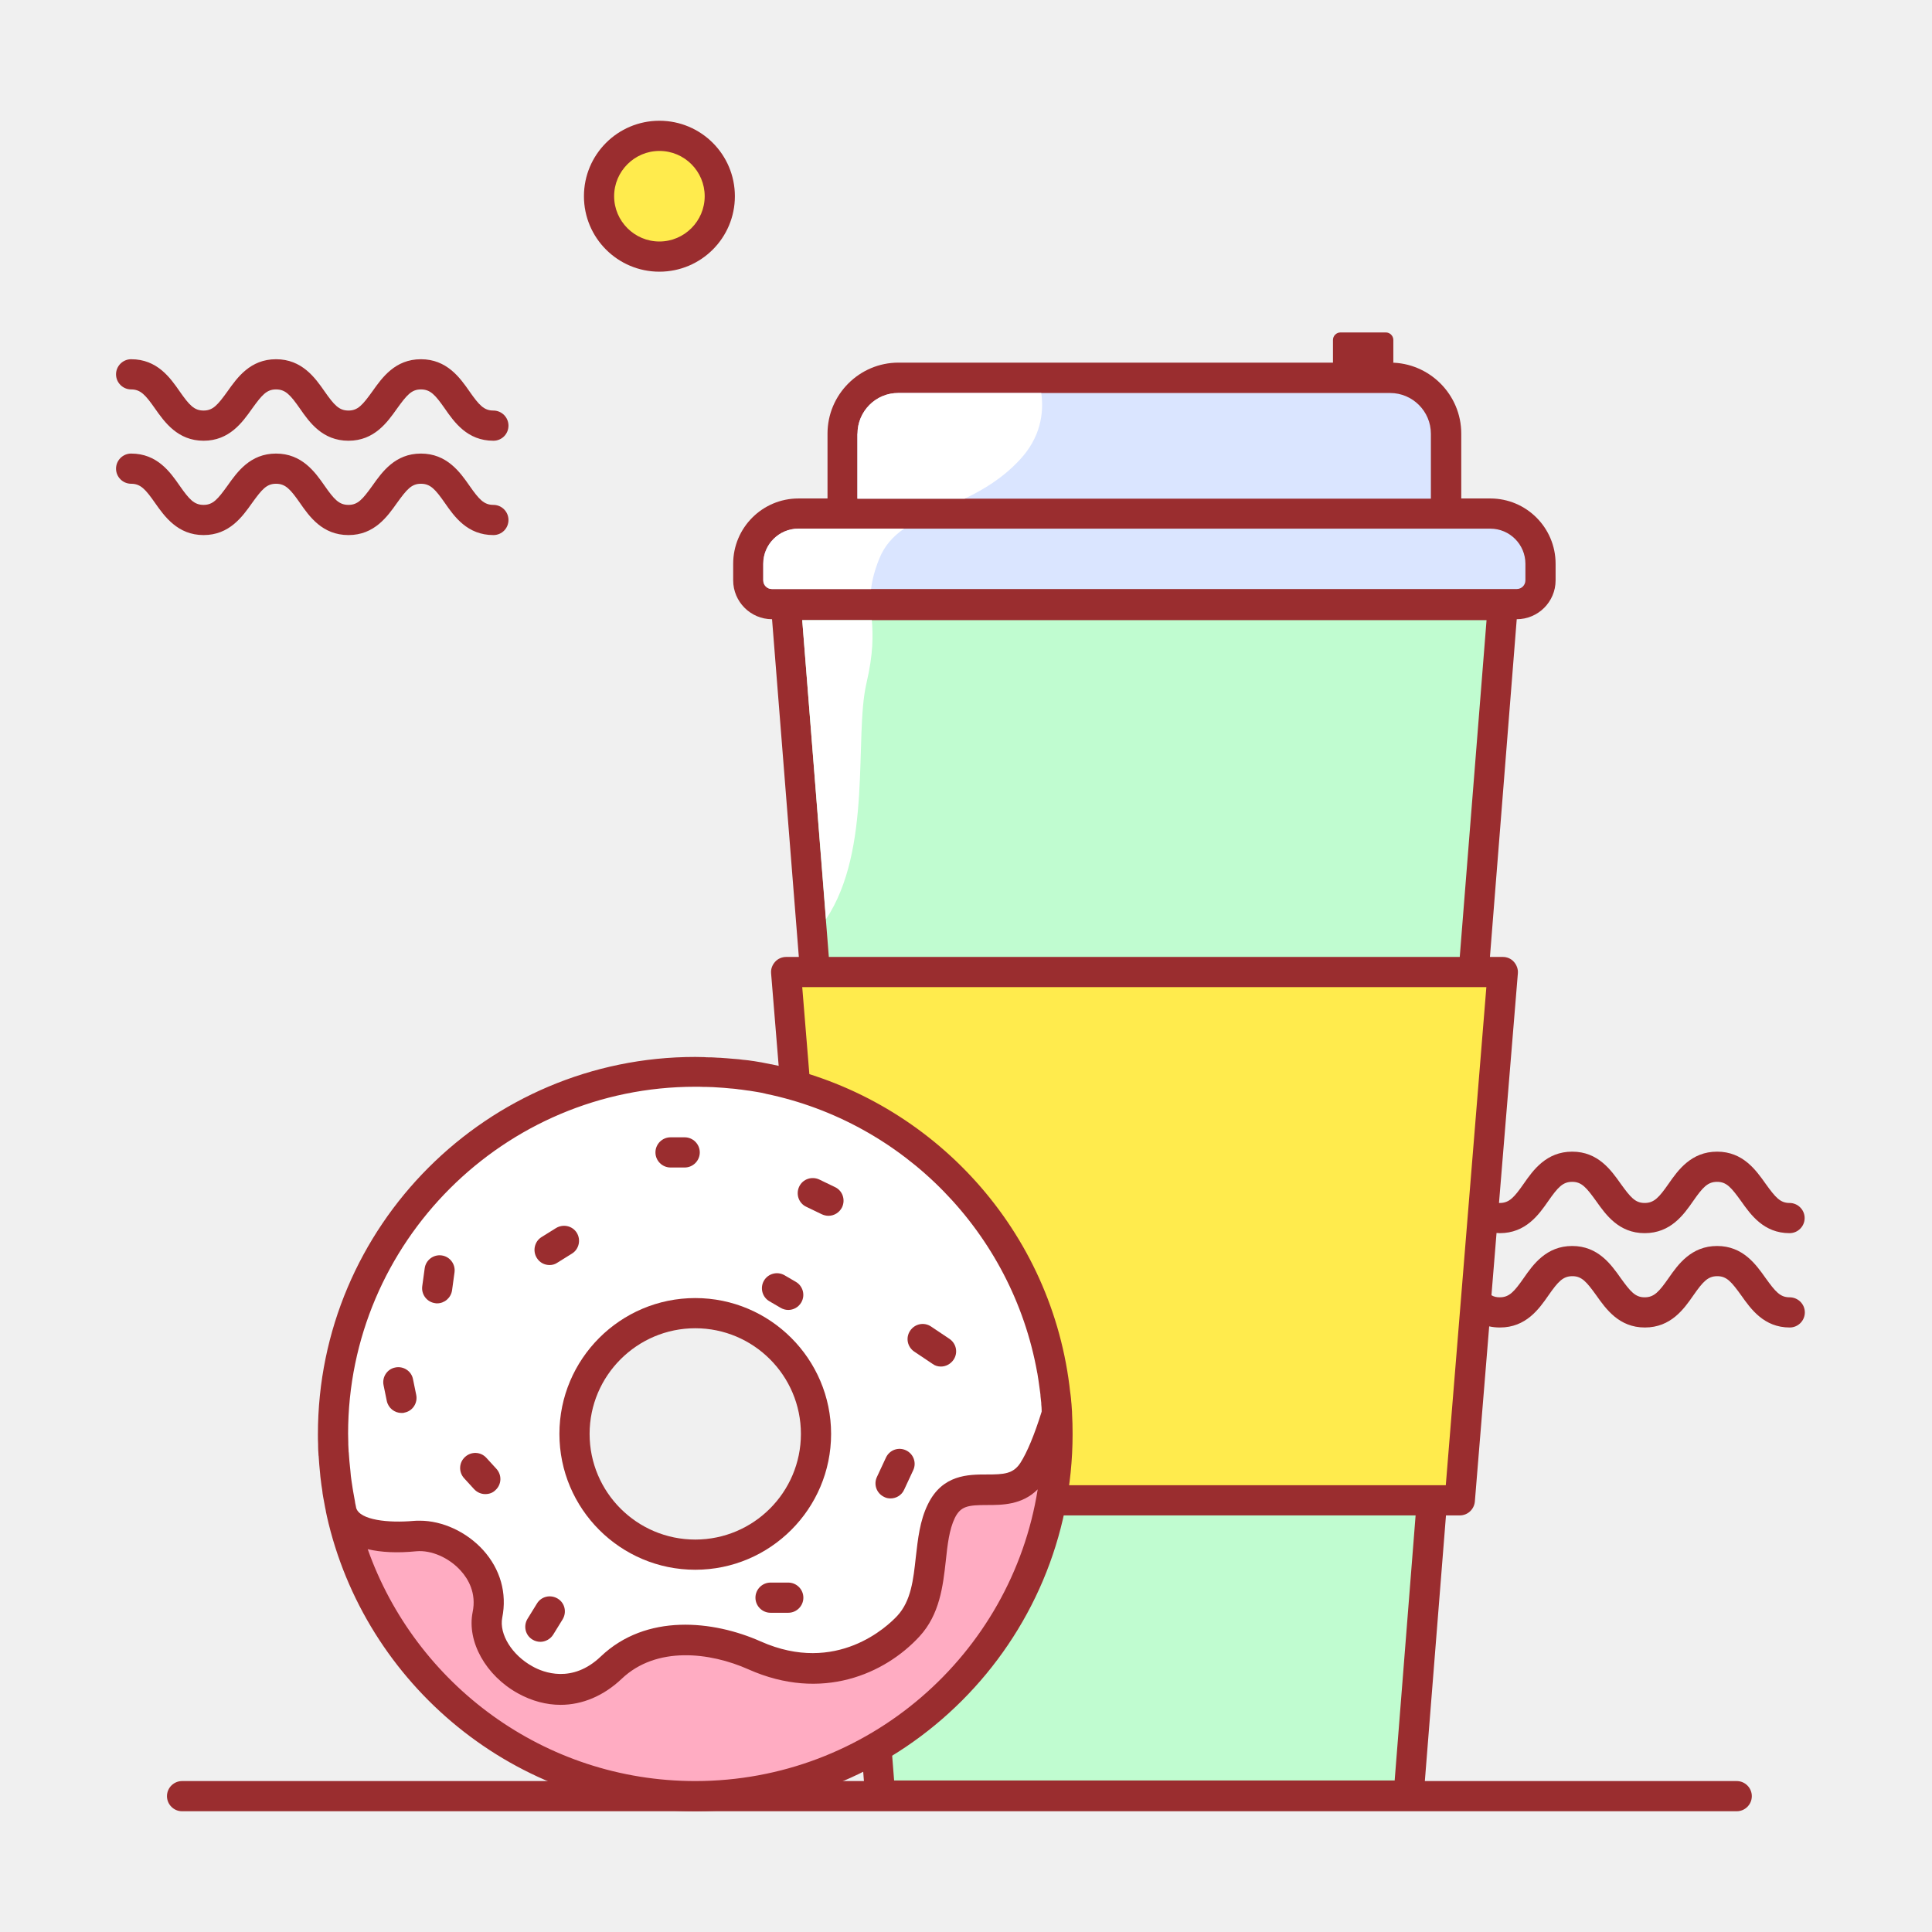
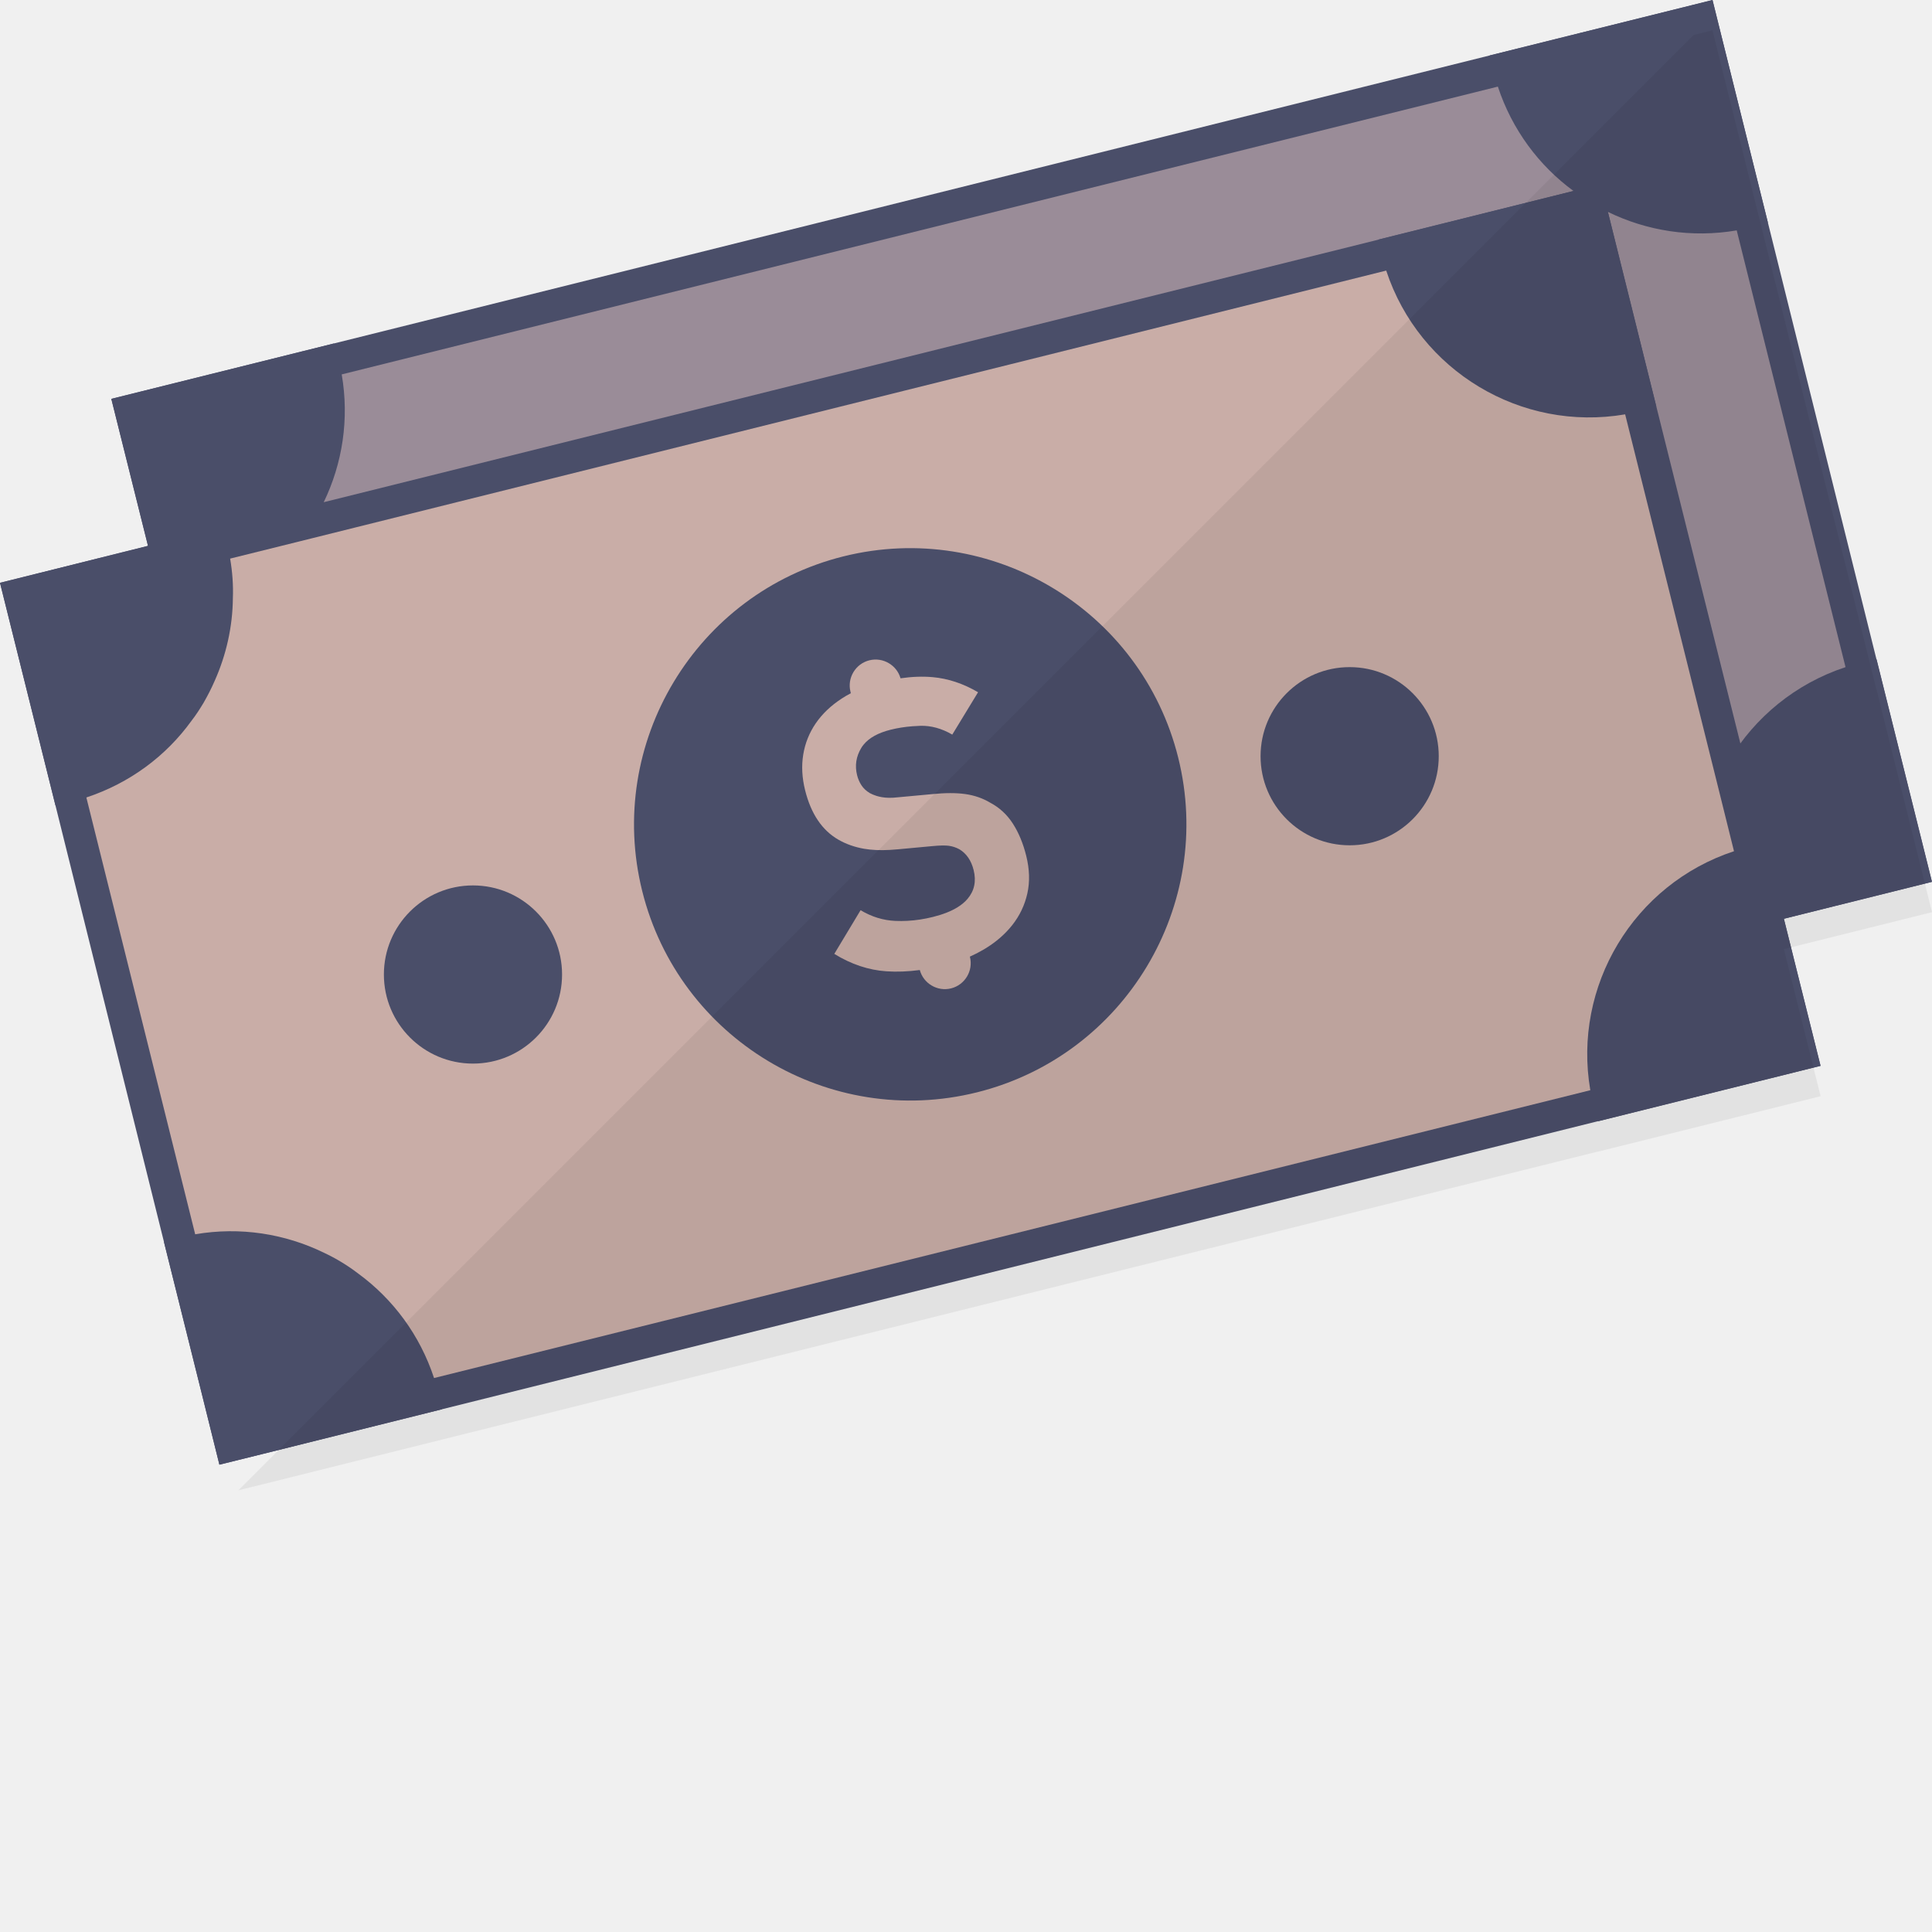
- <svg xmlns="http://www.w3.org/2000/svg" width="800px" height="800px" viewBox="0 0 1024 1024" class="icon" version="1.1">
-   <path d="M261.5 283.6c-13.8 0-20.7-9.8-25.7-17-5.1-7.3-7.7-10.2-12.7-10.2s-7.5 3-12.7 10.2c-5.1 7.2-12 17-25.7 17-13.8 0-20.7-9.8-25.7-17-5.1-7.3-7.7-10.2-12.7-10.2s-7.5 3-12.7 10.2c-5.1 7.2-12 17-25.7 17s-20.7-9.9-25.7-17c-5.1-7.3-7.7-10.2-12.7-10.2-4.4 0-8-3.6-8-8s3.6-8 8-8c13.8 0 20.7 9.8 25.7 17 5.1 7.3 7.7 10.2 12.7 10.2s7.5-3 12.7-10.2c5.1-7.2 12-17 25.7-17s20.7 9.8 25.7 17c5.1 7.3 7.7 10.2 12.7 10.2 5 0 7.5-3 12.7-10.2 5.1-7.2 12-17 25.7-17s20.7 9.8 25.7 17c5.1 7.3 7.7 10.2 12.7 10.2 4.4 0 8 3.6 8 8s-3.5 8-8 8zM261.5 233.6c-13.8 0-20.7-9.8-25.7-17-5.1-7.3-7.7-10.2-12.7-10.2s-7.5 3-12.7 10.2c-5.1 7.2-12 17-25.7 17-13.8 0-20.7-9.8-25.7-17-5.1-7.3-7.7-10.2-12.7-10.2s-7.5 3-12.7 10.2c-5.1 7.2-12 17-25.7 17s-20.7-9.9-25.7-17c-5.1-7.3-7.7-10.2-12.7-10.2-4.4 0-8-3.6-8-8s3.6-8 8-8c13.8 0 20.7 9.8 25.7 17 5.1 7.3 7.7 10.2 12.7 10.2s7.5-3 12.7-10.2c5.1-7.2 12-17 25.7-17s20.7 9.8 25.7 17c5.1 7.3 7.7 10.2 12.7 10.2 5 0 7.5-3 12.7-10.2 5.1-7.2 12-17 25.7-17s20.7 9.8 25.7 17c5.1 7.3 7.7 10.2 12.7 10.2 4.4 0 8 3.6 8 8s-3.5 8-8 8z" fill="#9A2D2F" />
-   <path d="M349.5 104m-32 0a32 32 0 1 0 64 0 32 32 0 1 0-64 0Z" fill="#FFEB4D" />
-   <path d="M349.5 144c-22.1 0-40-17.9-40-40s17.9-40 40-40 40 17.9 40 40-17.9 40-40 40z m0-64c-13.2 0-24 10.8-24 24s10.8 24 24 24 24-10.8 24-24-10.7-24-24-24z" fill="#9A2D2F" />
-   <path d="M746.5 951h-280l-50-631h380z" fill="#C0FCD0" />
-   <path d="M773.6 794.5l22.9-280h-380l22.9 280z" fill="#FFEB4D" />
-   <path d="M804 320.5H409.1c-6.9 0-12.6-5.6-12.6-12.6v-8.8c0-14.7 11.9-26.6 26.6-26.6h366.7c14.7 0 26.6 11.9 26.6 26.6v8.8c0.1 7-5.5 12.6-12.4 12.6z" fill="#DAE5FF" />
-   <path d="M766.5 273h-320v-42.4c0-16.4 13.3-29.6 29.6-29.6h260.7c16.4 0 29.6 13.3 29.6 29.6V273z" fill="#DAE5FF" />
-   <path d="M948.5 687.6c-5 0-7.5-3-12.7-10.2-5.1-7.2-12-17-25.7-17s-20.7 9.8-25.7 17c-5.1 7.3-7.7 10.2-12.7 10.2-5 0-7.5-3-12.7-10.2-5.1-7.2-12-17-25.7-17s-20.7 9.8-25.7 17c-5.1 7.3-7.7 10.2-12.7 10.2-1.7 0-3.1-0.3-4.4-1.1l2.7-33c0.6 0 1.1 0.1 1.7 0.1 13.8 0 20.7-9.8 25.7-17 5.1-7.3 7.7-10.2 12.7-10.2s7.5 3 12.7 10.2c5.1 7.2 12 17 25.7 17 13.8 0 20.7-9.8 25.7-17 5.1-7.3 7.7-10.2 12.7-10.2 5 0 7.5 3 12.7 10.2 5.1 7.2 12 17 25.7 17 4.4 0 8-3.6 8-8s-3.6-8-8-8c-5 0-7.5-3-12.7-10.2-5.1-7.2-12-17-25.7-17s-20.7 9.8-25.7 17c-5.1 7.3-7.7 10.2-12.7 10.2-5 0-7.5-3-12.7-10.2-5.1-7.2-12-17-25.7-17s-20.7 9.8-25.7 17c-5.1 7.3-7.7 10.2-12.7 10.2h-0.4l10-121.7c0.2-2.2-0.6-4.4-2.1-6.1s-3.6-2.6-5.9-2.6h-6.8l14.2-179c11.3 0 20.6-9.2 20.6-20.6v-8.8c0-19.1-15.5-34.6-34.6-34.6h-15.4v-34.4c0-20.7-16.9-37.6-37.6-37.6h1.6v-12c0-2.2-1.8-4-4-4h-24c-2.2 0-4 1.8-4 4v12H476.2c-20.7 0-37.6 16.9-37.6 37.6v34.4h-15.4c-19.1 0-34.6 15.5-34.6 34.6v8.8c0 11.3 9.2 20.6 20.6 20.6l14.2 179h-6.7c-2.2 0-4.4 0.9-5.9 2.6s-2.3 3.8-2.1 6.1l22.9 280c0.3 4.2 3.8 7.3 8 7.3h7.3l11 140.8H96.5c-4.4 0-8 3.6-8 8s3.6 8 8 8h824c4.4 0 8-3.6 8-8s-3.6-8-8-8H755.2l11.2-140.8h7.3c4.2 0 7.6-3.2 8-7.3l7.6-92.9c1.8 0.4 3.7 0.6 5.7 0.6 13.8 0 20.7-9.8 25.7-17 5.1-7.3 7.7-10.2 12.7-10.2s7.5 3 12.7 10.2c5.1 7.2 12 17 25.7 17 13.8 0 20.7-9.8 25.7-17 5.1-7.3 7.7-10.2 12.7-10.2 5 0 7.5 3 12.7 10.2 5.1 7.2 12 17 25.7 17 4.4 0 8-3.6 8-8s-3.6-8-8.1-8z m-494-457.7c0-11.9 9.7-21.6 21.6-21.6h260.7c11.9 0 21.6 9.7 21.6 21.6v34.4h-304v-34.4z m8.3 573.3h287.5l-11.1 140.5H473.9l-11.1-140.5z m303.5-16H446.8l-21.6-264h362.6l-21.5 264z m7.4-280H439.3l-14.1-178.5h362.7l-14.2 178.5z m-364.6-195c-2.5 0-4.6-2-4.6-4.6v-8.8c0-10.3 8.4-18.6 18.6-18.6H789.9c10.3 0 18.6 8.4 18.6 18.6v8.8c0 2.5-2 4.6-4.6 4.6H409.1z" fill="#9A2D2F" />
-   <path d="M368.5 568c-106 0-192 86-192 192s86 192 192 192 192-86 192-192-85.9-192-192-192z m0 256c-35.3 0-64-28.7-64-64s28.7-64 64-64 64 28.7 64 64-28.6 64-64 64z" fill="#FFACC2" />
-   <path d="M368.5 568c-106 0-192 86-192 192 0 14.2 1.5 27.9 4.5 41.2 3.7 14.4 27.9 14.1 39.1 13 19-1.8 43.4 16.8 38.4 41.8s35.3 56.9 65.6 28c21.5-20.5 53.5-16.5 76-6.5 39.3 17.4 69-2 81.5-15.5 15.5-16.7 8.7-43 17.5-61 10.8-22 35.5-1.1 48.5-21 4.9-7.5 9.2-19.1 12.7-30.6C554.7 648.3 471 568 368.5 568z m0 256c-35.3 0-64-28.7-64-64s28.7-64 64-64 64 28.7 64 64-28.6 64-64 64z" fill="#FFFFFF" />
-   <path d="M568.2 748.9v-0.5c-0.1-1.5-0.2-2.9-0.3-4.4 0-0.3-0.1-0.6-0.1-0.9-0.1-1.3-0.2-2.7-0.4-4-0.1-0.7-0.2-1.5-0.3-2.2-0.1-0.9-0.2-1.7-0.3-2.6C556 649 491.5 581 408.9 564.1h-0.2l-4.5-0.9c-0.2 0-0.3-0.1-0.5-0.1-1.4-0.2-2.8-0.5-4.2-0.7-0.3 0-0.6-0.1-0.8-0.1-1.3-0.2-2.6-0.4-3.9-0.5-0.4 0-0.7-0.1-1.1-0.1-1.2-0.2-2.5-0.3-3.7-0.4-0.4 0-0.9-0.1-1.3-0.1-1.2-0.1-2.3-0.2-3.5-0.3-0.5 0-1-0.1-1.5-0.1-1.1-0.1-2.3-0.2-3.4-0.2-0.5 0-1.1-0.1-1.6-0.1-1.2-0.1-2.4-0.1-3.6-0.1-0.5 0-1 0-1.5-0.1-1.7 0-3.4-0.1-5.1-0.1-110.3 0-200 89.7-200 200 0 1.8 0 3.6 0.1 5.3v1c0 1.4 0.1 2.9 0.2 4.3 0 0.3 0 0.7 0.1 1 0.1 1.4 0.2 2.9 0.3 4.3 0 0.4 0.1 0.7 0.1 1.1 0.1 1.4 0.3 2.8 0.4 4.2 0 0.4 0.1 0.8 0.1 1.2 0.2 1.3 0.3 2.7 0.5 4 0.1 0.5 0.1 1 0.2 1.4 0.2 1.2 0.4 2.5 0.5 3.7l0.3 1.8c0.2 1.1 0.4 2.1 0.6 3.2 0.1 0.7 0.3 1.5 0.4 2.2 0.2 0.9 0.4 1.8 0.5 2.6 0.1 0.5 0.2 0.9 0.3 1.4 0 0.1 0 0.2 0.1 0.3v0.2c20 89.5 100 156.6 195.3 156.6 110.3 0 200-89.7 200-200 0-3.7-0.1-7.4-0.3-11.1zM368.5 576c1.6 0 3.1 0 4.7 0.1h1.4c1.1 0 2.2 0.1 3.3 0.1 0.5 0 1 0.1 1.5 0.1 1 0.1 2.1 0.1 3.1 0.2 0.5 0 1 0.1 1.4 0.1 1.1 0.1 2.1 0.2 3.2 0.3 0.4 0 0.9 0.1 1.3 0.1 1.1 0.1 2.2 0.2 3.3 0.4 0.4 0 0.7 0.1 1.1 0.1 1.2 0.2 2.3 0.3 3.5 0.5 0.3 0 0.6 0.1 0.9 0.1 1.2 0.2 2.5 0.4 3.7 0.6 0.2 0 0.4 0.1 0.6 0.1 1.3 0.2 2.7 0.5 4 0.8 0.1 0 0.2 0 0.3 0.1 73.2 15.1 130.6 73.8 143.9 147.6 0 0.1 0 0.3 0.1 0.4 0.2 1.3 0.4 2.5 0.6 3.8 0.1 0.5 0.1 0.9 0.2 1.4 0.1 0.9 0.3 1.9 0.4 2.9 0.1 0.7 0.2 1.4 0.3 2.2 0.1 0.7 0.2 1.4 0.2 2.1l0.3 2.7c0.1 0.5 0.1 1.1 0.1 1.6 0.1 1 0.2 2.1 0.2 3.1v0.7c-3.8 12.2-7.7 21.6-11.3 27.2-3.8 5.8-8.7 6.1-17.7 6.1-9.9 0-23.6 0-31.3 15.8-4.3 8.7-5.3 18.5-6.4 28-1.3 11.9-2.5 23.2-9.8 31.1-5 5.4-32.1 31.5-72.4 13.6-25.2-11.2-60.7-15-84.8 8-15.1 14.4-30.4 8.5-36.2 5.2-10.9-6-17.7-17.1-16-25.8 2.6-13-1-25.7-10.1-35.8-8.8-9.7-21.6-15.6-33.6-15.6-1.1 0-2.2 0-3.2 0.1-13.4 1.2-28.5-0.4-30.5-6.8l-0.3-1.5c-0.2-0.7-0.3-1.5-0.4-2.2-0.1-0.7-0.3-1.5-0.4-2.2-0.2-0.9-0.3-1.8-0.5-2.8l-0.3-1.8c-0.2-1.1-0.3-2.2-0.5-3.3-0.1-0.5-0.1-0.9-0.2-1.4-0.2-1.2-0.3-2.4-0.4-3.6 0-0.4-0.1-0.8-0.1-1.1-0.1-1.3-0.3-2.6-0.4-3.9 0-0.3-0.1-0.7-0.1-1-0.1-1.3-0.2-2.6-0.3-4 0-0.3 0-0.6-0.1-0.9-0.1-1.3-0.1-2.6-0.2-4v-0.9c0-1.6-0.1-3.3-0.1-4.9 0-101.3 82.6-183.8 184-183.8z m0 368c-80.1 0-148.3-51.4-173.6-122.9 7.2 1.7 15.8 2.1 25.8 1.1 7.9-0.7 17.3 3.4 23.5 10.3 4 4.4 8.4 11.9 6.3 22-3.1 15.6 7 33.6 24 43 7.4 4.1 15.1 6.1 22.6 6.1 11.5 0 22.8-4.7 32.4-13.8 18.4-17.5 46.8-14.1 67.2-5 38.9 17.3 72.3 2.4 90.6-17.4 10.8-11.7 12.5-26.8 14-40.2 0.9-8.5 1.8-16.5 4.8-22.7 3.1-6.2 6.9-6.8 16.9-6.8 8.1 0 18.7 0 27-8.3C536.1 876.9 460 944 368.5 944z" fill="#9A2D2F" />
-   <path d="M368.5 832c39.7 0 72-32.3 72-72s-32.3-72-72-72-72 32.3-72 72 32.3 72 72 72z m0-128c30.9 0 56 25.1 56 56s-25.1 56-56 56-56-25.1-56-56 25.2-56 56-56z" fill="#9A2D2F" />
-   <path d="M291.3 662.5l7.8-4.8" fill="#FFACC2" />
-   <path d="M291.3 670.5c-2.7 0-5.3-1.3-6.8-3.8-2.3-3.7-1.2-8.7 2.5-11l7.7-4.8c3.8-2.3 8.7-1.2 11 2.5 2.3 3.7 1.2 8.7-2.5 11l-7.7 4.8c-1.3 0.9-2.7 1.3-4.2 1.3z" fill="#9A2D2F" />
-   <path d="M233 673.3l-1.3 9.5" fill="#FFACC2" />
-   <path d="M231.7 690.8c-0.4 0-0.7 0-1.1-0.1-4.4-0.6-7.4-4.7-6.8-9l1.3-9.5c0.6-4.4 4.7-7.4 9-6.8 4.4 0.6 7.4 4.7 6.8 9l-1.3 9.5c-0.6 4-4 6.9-7.9 6.9z" fill="#9A2D2F" />
-   <path d="M211.1 732.6l1.7 8.3" fill="#FFACC2" />
-   <path d="M212.8 748.9c-3.7 0-7-2.6-7.8-6.4l-1.7-8.3c-0.9-4.3 1.9-8.6 6.2-9.4 4.3-0.9 8.6 1.9 9.4 6.2l1.7 8.3c0.9 4.3-1.9 8.6-6.2 9.4-0.5 0.2-1 0.2-1.6 0.2z" fill="#9A2D2F" />
-   <path d="M252 778.2l5.2 5.7" fill="#FFACC2" />
-   <path d="M257.2 791.9c-2.2 0-4.3-0.9-5.9-2.6l-5.3-5.8c-3-3.3-2.8-8.3 0.5-11.3s8.3-2.8 11.3 0.5l5.3 5.8c3 3.3 2.8 8.3-0.5 11.3-1.5 1.5-3.4 2.1-5.4 2.1z" fill="#9A2D2F" />
-   <path d="M291.3 854.1l-4.9 8.1" fill="#FFACC2" />
-   <path d="M286.4 870.2c-1.4 0-2.9-0.4-4.2-1.2-3.8-2.3-4.9-7.2-2.6-11l5-8.1c2.3-3.8 7.2-4.9 11-2.6 3.8 2.3 4.9 7.2 2.6 11l-5 8.1c-1.5 2.4-4.2 3.8-6.8 3.8z" fill="#9A2D2F" />
-   <path d="M355.3 610.8h7.6" fill="#FFACC2" />
-   <path d="M362.9 618.8h-7.5c-4.4 0-8-3.6-8-8s3.6-8 8-8h7.5c4.4 0 8 3.6 8 8s-3.6 8-8 8z" fill="#9A2D2F" />
-   <path d="M430.8 632.3l8.3 4.1" fill="#FFFFFF" />
-   <path d="M439.1 644.4c-1.2 0-2.4-0.3-3.5-0.8l-8.3-4c-4-1.9-5.6-6.7-3.7-10.7s6.7-5.6 10.7-3.7l8.3 4c4 1.9 5.6 6.7 3.7 10.7-1.4 2.8-4.2 4.5-7.2 4.5z" fill="#9A2D2F" />
-   <path d="M411.8 682.8l6 3.5" fill="#FFFFFF" />
-   <path d="M417.8 694.3c-1.4 0-2.8-0.4-4-1.1l-6-3.5c-3.8-2.2-5.1-7.1-2.9-10.9 2.2-3.8 7.1-5.1 10.9-2.9l6 3.5c3.8 2.2 5.1 7.1 2.9 10.9-1.5 2.6-4.2 4-6.9 4z" fill="#9A2D2F" />
-   <path d="M489 709.8l9.7 6.5" fill="#FFFFFF" />
-   <path d="M498.7 724.3c-1.5 0-3.1-0.4-4.4-1.4l-9.7-6.5c-3.7-2.5-4.7-7.4-2.2-11.1 2.5-3.7 7.4-4.7 11.1-2.2l9.7 6.5c3.7 2.5 4.7 7.4 2.2 11.1-1.6 2.3-4.1 3.6-6.7 3.6z" fill="#9A2D2F" />
-   <path d="M476.9 775.9l-4.9 10.3" fill="#FFFFFF" />
-   <path d="M472 794.2c-1.1 0-2.3-0.2-3.4-0.8-4-1.9-5.7-6.6-3.8-10.6l4.8-10.3c1.9-4 6.6-5.7 10.6-3.8 4 1.9 5.7 6.6 3.8 10.6l-4.8 10.3c-1.3 2.9-4.2 4.6-7.2 4.6z" fill="#9A2D2F" />
-   <path d="M408.4 846.8h9.4" fill="#FFFFFF" />
-   <path d="M417.8 854.8h-9.4c-4.4 0-8-3.6-8-8s3.6-8 8-8h9.4c4.4 0 8 3.6 8 8s-3.6 8-8 8z" fill="#9A2D2F" />
-   <path d="M423.2 280.2c-10.3 0-18.6 8.4-18.6 18.6v8.8c0 2.5 2 4.6 4.6 4.6h52.5c0.5-4.4 1.7-9.5 4.3-16 2.8-7 7.4-12 13.2-16h-56zM454.5 229.9v34.4h56.8c10-4.8 20.2-10.9 29.2-20.6 10.9-11.7 12.9-24.5 11.4-35.4h-75.8c-11.9-0.1-21.6 9.7-21.6 21.6zM459.2 362.3c3.8-16.2 3.5-25.8 2.9-33.6h-36.9l12.6 158.5c24.7-37.1 14.9-96.7 21.4-124.9z" fill="#FFFFFF" />
+ <svg xmlns="http://www.w3.org/2000/svg" version="1.1" id="_x36_" viewBox="0 0 512 512" xml:space="preserve" width="800px" height="800px" fill="#000000">
+   <g id="SVGRepo_bgCarrier" stroke-width="0" />
+   <g id="SVGRepo_tracerCarrier" stroke-linecap="round" stroke-linejoin="round" />
+   <g id="SVGRepo_iconCarrier">
+     <g>
+       <g>
+         <g>
+           <g>
+             <rect x="56.393" y="53.526" transform="matrix(0.9704 -0.2416 0.2416 0.9704 -32.9774 70.4523)" style="fill:#9a8c98;" width="428.744" height="232.315" />
+             <path style="fill:#4a4e69;" d="M497.291,174.76L468.517,59.003L456.016,8.797L453.832,0l-5.292,1.323L394.83,14.684 L88.504,91.018l-59.003,14.684l9.723,38.96l0.992,4.167l1.058,4.101l2.91,11.708l6.548,26.392l22.291,89.364l12.832,51.595 l1.852,7.341l7.276-1.786l51.661-12.898l279.536-69.587l26.856-6.681l11.444-2.844l4.167-1.059l4.102-0.992l39.225-9.789 L497.291,174.76z M432.6,244.677l-160.34,39.952l-27.65,6.88l-100.014,24.938L93.928,329.08l-12.634-50.735l-24.408-97.897 l-4.432-17.859l-2.91-11.708l-1.058-4.1l-0.992-4.168l-7.673-30.758L90.555,99.22l306.392-76.267l50.668-12.634l12.634,50.735 l28.84,115.757l12.634,50.669l-31.022,7.739l-4.167,0.992l-4.101,1.059l-11.444,2.844L432.6,244.677z" />
+           </g>
+           <g>
+             <g>
+               <path style="fill:#4a4e69;" d="M288.449,240.704c-39.161,9.751-78.953-14.175-88.705-53.336 c-9.751-39.161,14.175-78.953,53.336-88.705c39.161-9.751,78.953,14.175,88.705,53.336 C351.536,191.16,327.61,230.953,288.449,240.704z" />
+             </g>
+           </g>
+           <g>
+             <path style="fill:#9a8c98;" d="M297.958,169.475c-1.542-2.386-3.532-4.224-5.965-5.514c-1.977-1.188-4.174-1.952-6.593-2.298 c-2.419-0.346-5.373-0.343-8.861,0.015l-0.674,0.063l-8.418,0.779c-1.627,0.19-3.035,0.171-4.222-0.044 c-0.495-0.086-0.968-0.202-1.421-0.342c-0.627-0.195-1.205-0.439-1.745-0.729c-0.947-0.564-1.679-1.256-2.215-2.071 c-0.529-0.816-0.917-1.704-1.157-2.667c-0.634-2.545-0.266-4.951,1.101-7.224c0.187-0.311,0.396-0.61,0.634-0.89 c1.47-1.813,3.868-3.13,7.19-3.957c1.803-0.449,3.721-0.754,5.757-0.91c0.682-0.053,1.375-0.09,2.083-0.113 c2.824-0.081,5.645,0.694,8.459,2.326l6.832-11.224c-3.928-2.303-7.942-3.636-12.046-4c-2.631-0.231-5.469-0.134-8.499,0.306 c-0.491-1.725-1.62-3.118-3.066-3.983c-1.507-0.911-3.363-1.243-5.194-0.787c-3.663,0.912-5.92,4.657-5.006,8.326l0.1,0.4 c-0.845,0.438-1.652,0.904-2.419,1.409c-2.886,1.882-5.183,4.079-6.894,6.58c-1.709,2.506-2.814,5.262-3.304,8.265 c-0.495,3.004-0.326,6.157,0.496,9.455c1.556,6.249,4.504,10.624,8.842,13.114c2.046,1.171,4.32,1.971,6.835,2.404 c1.986,0.337,4.24,0.44,6.783,0.293c0.687-0.036,1.388-0.087,2.116-0.158l9.092-0.842c1.022-0.101,1.907-0.155,2.66-0.17 c0.669-0.007,1.234,0.013,1.692,0.071c0.978,0.12,1.929,0.431,2.859,0.926c1.884,1.137,3.148,2.977,3.78,5.516 c0.736,2.956,0.199,5.497-1.605,7.62c-0.693,0.825-1.579,1.569-2.652,2.23c-1.706,1.059-3.887,1.916-6.548,2.579 c-2.261,0.563-4.502,0.906-6.713,1.025c-1.075,0.058-2.138,0.065-3.202,0.022c-3.242-0.141-6.322-1.085-9.239-2.84 l-6.966,11.578c4.478,2.757,9.071,4.291,13.786,4.613c2.806,0.194,5.763,0.079,8.872-0.338c0.966,3.582,4.668,5.769,8.285,4.868 c3.669-0.914,5.918-4.662,5.006-8.326l-0.023-0.093c1.275-0.564,2.497-1.194,3.667-1.886c3.086-1.821,5.608-3.982,7.577-6.479 c1.97-2.497,3.299-5.291,3.989-8.38c0.69-3.089,0.587-6.419-0.302-9.989C300.683,174.706,299.502,171.867,297.958,169.475z" />
+           </g>
+           <g>
+             <circle style="fill:#4a4e69;" cx="154.893" cy="209.476" r="23.609" />
+           </g>
+           <g>
+             <path style="fill:#4a4e69;" d="M85.793,133.087c-0.794,1.72-1.72,3.373-2.646,5.027v0.066c-1.191,1.852-2.381,3.572-3.77,5.292 c-4.697,6.085-10.65,11.245-17.661,15.015c-2.91,1.654-6.02,3.043-9.261,4.101c-1.323,0.397-2.712,0.795-4.101,1.191 c-1.389,0.33-2.778,0.595-4.167,0.86l-2.91-11.708l-1.058-4.101l-0.992-4.167l-9.723-38.96l59.003-14.684 c0.397,1.323,0.794,2.646,1.124,4.035c0.397,1.389,0.662,2.778,0.926,4.167C92.605,111.06,90.754,122.834,85.793,133.087z" />
+           </g>
+           <g>
+             <path style="fill:#4a4e69;" d="M145.792,320.508c0.345,1.384,0.632,2.772,0.871,4.163L87.712,339.35l-14.679-58.951 c1.331-0.438,2.692-0.836,4.085-1.183c1.384-0.345,2.772-0.632,4.162-0.871c27.579-4.736,54.58,11.499,63.33,38.078 C145.05,317.763,145.448,319.124,145.792,320.508z" />
+           </g>
+           <g>
+             <path style="fill:#4a4e69;" d="M468.517,59.003c-1.389,0.396-2.712,0.793-4.101,1.124c-1.389,0.397-2.778,0.662-4.167,0.926 c-11.973,2.05-23.813,0.132-34.132-4.895c-3.241-1.521-6.284-3.374-9.128-5.556c-9.128-6.681-16.272-16.206-20.042-27.65 c-0.463-1.323-0.86-2.712-1.191-4.101c-0.397-1.389-0.662-2.778-0.926-4.167l53.711-13.361L453.832,0l2.183,8.797 L468.517,59.003z" />
+           </g>
+           <g>
+             <path style="fill:#4a4e69;" d="M497.321,174.748L512,233.699l-58.951,14.679c-0.441-1.34-0.838-2.701-1.183-4.085 c-0.345-1.384-0.632-2.772-0.871-4.163c-4.736-27.579,11.499-54.579,38.078-63.329c1.331-0.438,2.692-0.836,4.085-1.183 C494.542,175.275,495.93,174.987,497.321,174.748z" />
+           </g>
+           <g>
+             <circle style="fill:#4a4e69;" cx="387.221" cy="151.625" r="23.609" />
+           </g>
+         </g>
+         <g>
+           <g>
+             <rect x="26.844" y="102.305" transform="matrix(0.9704 -0.2416 0.2416 0.9704 -45.6392 64.7579)" style="fill:#c9ada7;" width="428.745" height="232.315" />
+             <path style="fill:#4a4e69;" d="M472.751,243.486l-0.992-4.166l-1.058-4.102l-2.91-11.708l-6.549-26.393l-22.291-89.364 l-12.832-51.594l-1.852-7.342l-7.276,1.786l-51.661,12.898L85.793,133.087l-26.856,6.681l-11.444,2.844l-4.167,1.059 l-4.101,0.992L0,154.452l14.685,58.937l28.774,115.757l10.055,40.349l4.63,18.654l11.245-2.779l47.758-11.907l306.325-76.333 l59.003-14.684L472.751,243.486z M79.376,143.473l160.339-39.953l27.649-6.88l100.014-24.938l50.669-12.633l12.634,50.734 l24.408,97.897l4.432,17.859l2.91,11.708l1.058,4.101l0.992,4.167l7.673,30.758l-50.734,12.634l-306.392,76.267L64.361,377.83 l-12.634-50.734l-28.84-115.757L10.253,160.67l31.023-7.739l4.167-0.992l4.101-1.059l11.444-2.844L79.376,143.473z" />
+           </g>
+           <g>
+             <g>
+               <path style="fill:#4a4e69;" d="M258.901,289.483c-39.161,9.751-78.953-14.175-88.705-53.336 c-9.751-39.161,14.175-78.953,53.336-88.705c39.161-9.751,78.953,14.175,88.705,53.336 C321.988,239.939,298.061,279.731,258.901,289.483z" />
+             </g>
+           </g>
+           <g>
+             <path style="fill:#c9ada7;" d="M268.41,218.253c-1.542-2.386-3.532-4.223-5.965-5.514c-1.977-1.188-4.173-1.952-6.593-2.298 c-2.419-0.346-5.373-0.343-8.861,0.015l-0.674,0.063l-8.418,0.779c-1.627,0.19-3.035,0.171-4.222-0.045 c-0.496-0.086-0.968-0.202-1.421-0.342c-0.627-0.195-1.205-0.439-1.745-0.729c-0.947-0.564-1.679-1.256-2.215-2.071 c-0.529-0.816-0.917-1.704-1.157-2.667c-0.634-2.545-0.266-4.951,1.101-7.224c0.187-0.311,0.396-0.61,0.634-0.89 c1.47-1.813,3.868-3.13,7.19-3.957c1.803-0.449,3.721-0.754,5.757-0.91c0.682-0.053,1.375-0.09,2.083-0.113 c2.824-0.081,5.645,0.693,8.459,2.326l6.833-11.225c-3.928-2.303-7.942-3.636-12.046-4c-2.631-0.231-5.469-0.134-8.499,0.306 c-0.491-1.724-1.62-3.118-3.066-3.982c-1.507-0.911-3.363-1.243-5.195-0.787c-3.663,0.912-5.92,4.657-5.006,8.326l0.1,0.4 c-0.845,0.438-1.652,0.904-2.419,1.409c-2.886,1.882-5.183,4.079-6.893,6.58c-1.709,2.506-2.814,5.262-3.304,8.265 c-0.495,3.004-0.326,6.157,0.495,9.455c1.556,6.249,4.504,10.624,8.842,13.114c2.046,1.171,4.32,1.971,6.835,2.404 c1.986,0.336,4.24,0.44,6.783,0.293c0.687-0.036,1.388-0.087,2.116-0.158l9.092-0.842c1.022-0.101,1.907-0.155,2.66-0.17 c0.669-0.007,1.234,0.013,1.692,0.071c0.978,0.12,1.929,0.431,2.859,0.926c1.884,1.137,3.148,2.977,3.781,5.516 c0.736,2.956,0.199,5.497-1.605,7.62c-0.693,0.825-1.579,1.569-2.652,2.23c-1.706,1.059-3.887,1.916-6.548,2.578 c-2.261,0.563-4.502,0.906-6.713,1.025c-1.075,0.058-2.138,0.064-3.202,0.021c-3.242-0.141-6.321-1.085-9.239-2.839 l-6.966,11.578c4.478,2.757,9.071,4.291,13.786,4.613c2.806,0.194,5.763,0.079,8.873-0.338c0.966,3.582,4.668,5.769,8.285,4.868 c3.669-0.914,5.918-4.662,5.006-8.326l-0.023-0.093c1.275-0.564,2.497-1.194,3.667-1.886c3.086-1.821,5.608-3.982,7.577-6.479 c1.97-2.497,3.299-5.291,3.989-8.38c0.69-3.09,0.587-6.419-0.302-9.989C271.134,223.484,269.953,220.645,268.41,218.253z" />
+           </g>
+           <g>
+             <circle style="fill:#4a4e69;" cx="125.344" cy="258.255" r="23.609" />
+           </g>
+           <g>
+             <path style="fill:#4a4e69;" d="M61.715,158.487c-0.066,7.673-1.786,15.148-4.829,21.96c-0.86,1.985-1.852,3.903-2.91,5.756 c-0.992,1.654-2.051,3.307-3.241,4.828c-6.681,9.26-16.272,16.471-27.848,20.308c-1.323,0.463-2.646,0.859-4.035,1.19h-0.066 c-1.389,0.331-2.778,0.661-4.101,0.86L0,154.452l39.225-9.79l4.101-0.992l4.167-1.059l11.444-2.844 c0.463,1.323,0.86,2.712,1.19,4.101c0.331,1.389,0.595,2.779,0.86,4.167C61.583,151.542,61.847,155.048,61.715,158.487z" />
+           </g>
+           <g>
+             <path style="fill:#4a4e69;" d="M117.146,373.464l-47.758,11.907l-11.245,2.779l-4.63-18.654l-10.055-40.349 c1.389-0.396,2.712-0.794,4.101-1.125c1.389-0.397,2.778-0.661,4.167-0.925c11.972-2.051,23.813-0.132,34.132,4.895 c3.242,1.521,6.284,3.373,9.128,5.555c9.128,6.681,16.272,16.206,20.043,27.65c0.463,1.323,0.86,2.712,1.191,4.101 C116.617,370.686,116.881,372.075,117.146,373.464z" />
+           </g>
+           <g>
+             <path style="fill:#4a4e69;" d="M424.264,48.799l14.679,58.951c-1.341,0.441-2.701,0.838-4.085,1.183 c-1.393,0.347-2.782,0.634-4.163,0.871c-27.579,4.736-54.58-11.498-63.329-38.078c-0.441-1.34-0.838-2.701-1.183-4.085 c-0.345-1.384-0.632-2.772-0.871-4.163L424.264,48.799z" />
+           </g>
+           <g>
+             <path style="fill:#4a4e69;" d="M467.772,223.526l14.679,58.951L423.5,297.157c-0.441-1.34-0.838-2.701-1.182-4.085 c-0.345-1.384-0.632-2.772-0.871-4.163c-4.736-27.579,11.499-54.579,38.078-63.329c1.331-0.438,2.692-0.836,4.085-1.182 C464.993,224.053,466.382,223.766,467.772,223.526z" />
+           </g>
+           <g>
+             <circle style="fill:#4a4e69;" cx="357.673" cy="200.403" r="23.609" />
+           </g>
+         </g>
+       </g>
+       <path style="opacity:0.06;fill:#040000;" d="M497.29,182.789l-28.773-115.75l-12.502-50.206l-2.183-8.798l-5.011,1.253 L63.167,394.943l6.221-1.537l47.758-11.907l306.326-76.332l0.02-0.005c0.003,0.01,0.006,0.019,0.009,0.031l58.952-14.68 l-0.006-0.024l0.029-0.007l-9.723-38.961l23.03-5.747L512,241.735l-14.679-58.952C497.31,182.784,497.3,182.788,497.29,182.789z" />
+     </g>
+   </g>
</svg>
